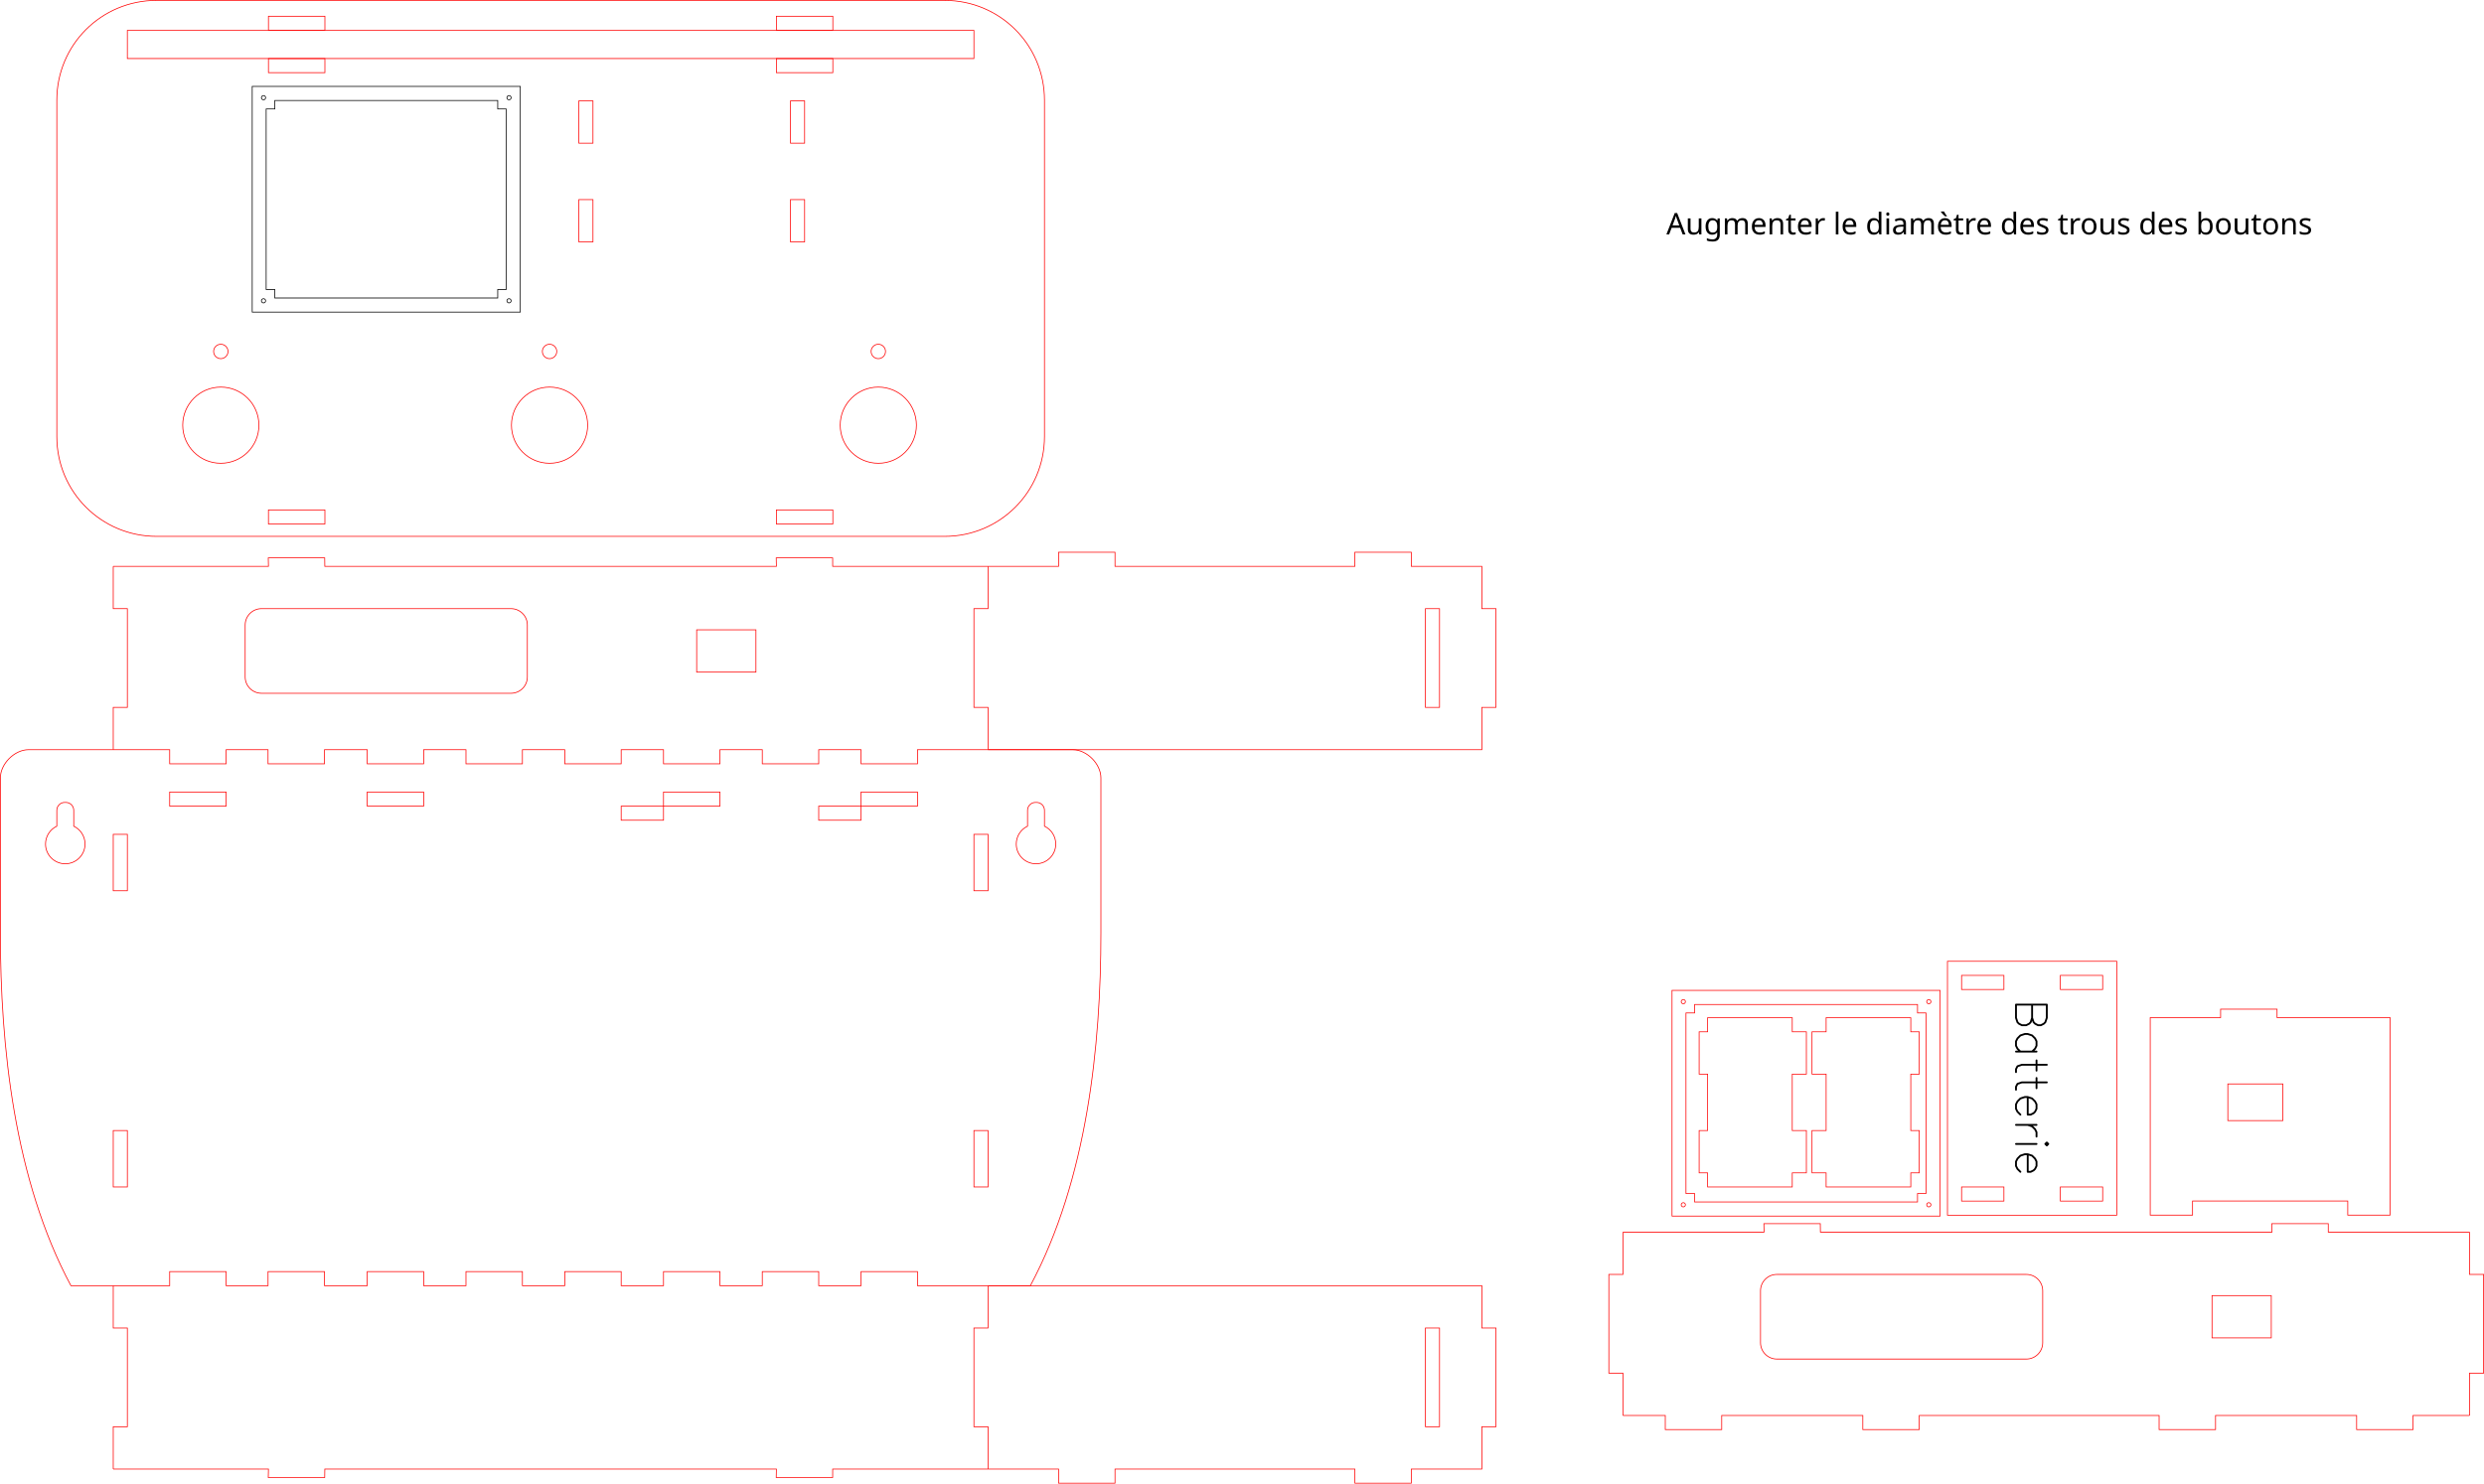
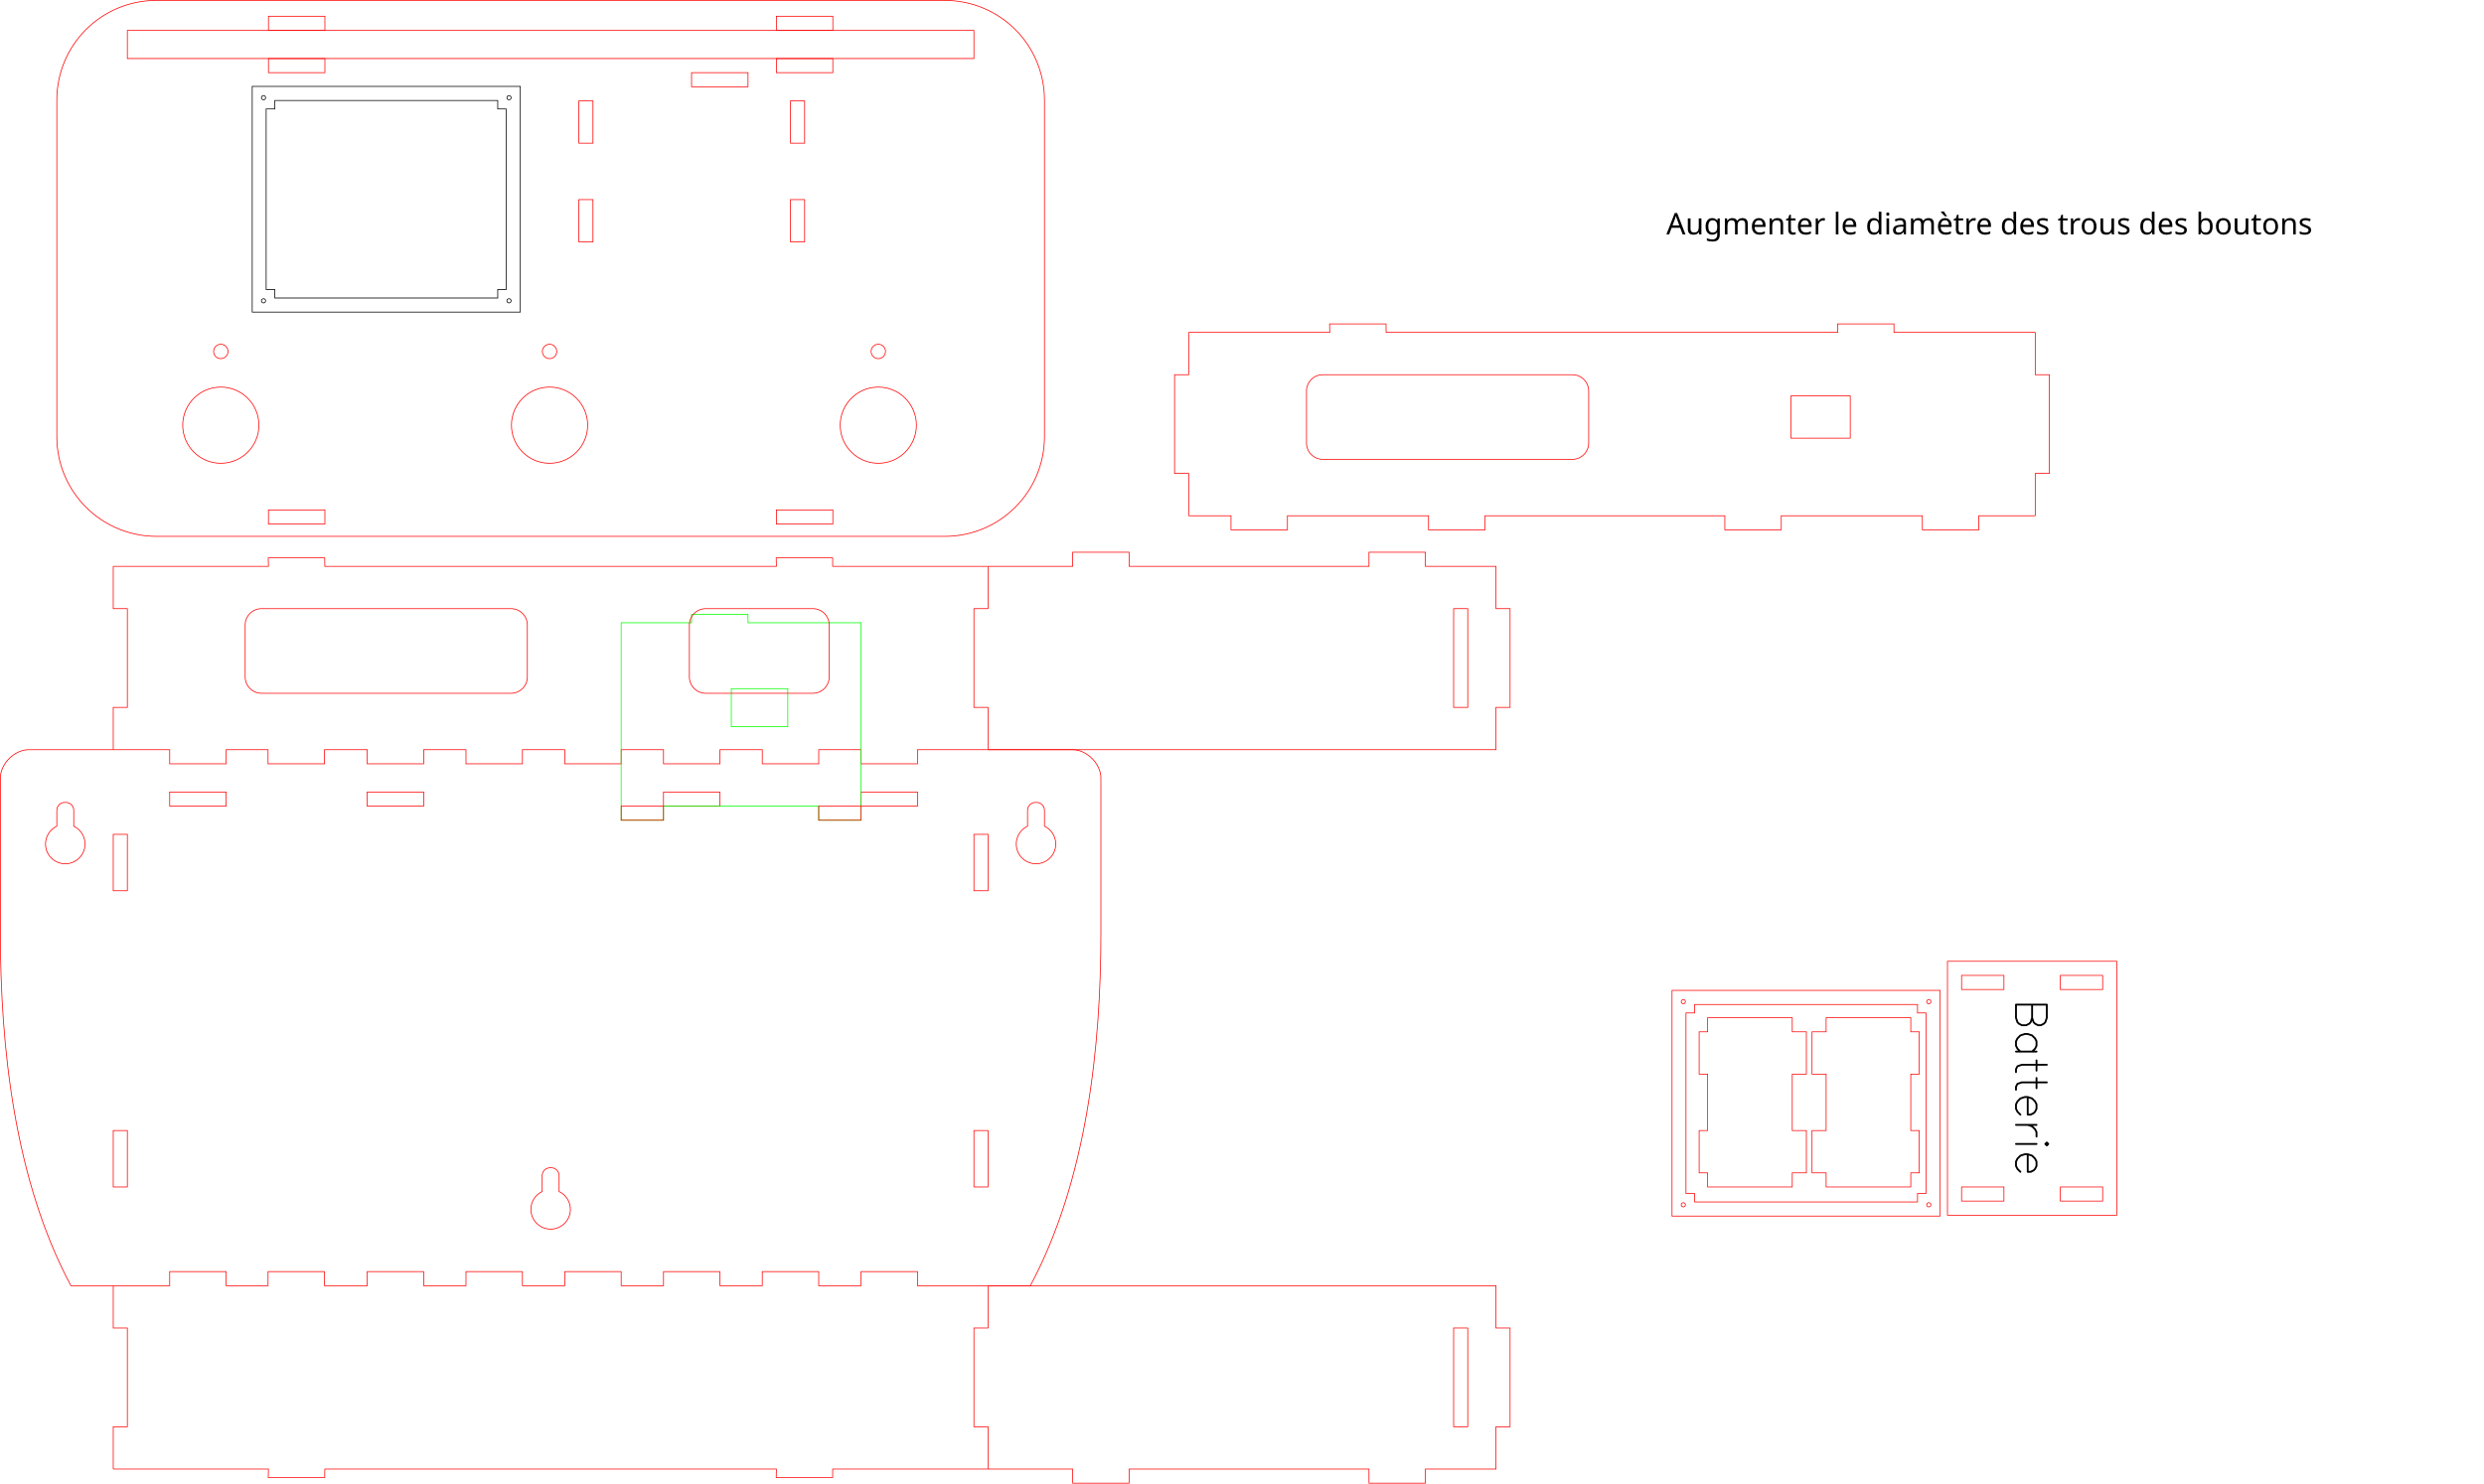
<svg xmlns="http://www.w3.org/2000/svg" xmlns:xlink="http://www.w3.org/1999/xlink" width="880.265mm" height="525.887mm" viewBox="0 0 880.265 525.887" version="1.1" id="svg5">
  <defs id="defs2" />
  <g id="layer1" transform="translate(48.3903, 62.114)">
    <text xml:space="preserve" style="font-size:10.583px;line-height:1.25;font-family:sans-serif;text-align:start;letter-spacing:0px;word-spacing:0px;text-anchor:start;stroke-width:0.265" x="542.142" y="20.978" id="text2019">
      <tspan style="text-align:start;text-anchor:start;stroke-width:0.265" x="542.142" y="20.978" id="tspan3493">Augmenter le diamètre des trous des boutons</tspan>
    </text>
    <g id="g_tag_id_4" class="g_tag_piece_box" transform="translate(-17.34762,169.64)" style="fill:none;stroke:#ff0000;stroke-width:0.265;stroke-miterlimit:4;stroke-dasharray:none" />
    <path id="use3966" style="vector-effect:none;fill:none;fill-opacity:1;fill-rule:evenodd;stroke:#ff0000;stroke-width:0.265;stroke-linecap:butt;stroke-linejoin:miter;stroke-miterlimit:4;stroke-dasharray:none;stroke-dashoffset:0;stroke-opacity:1" d="m 7.125,-61.982 c -19.602,0 -35.382,15.781 -35.382,35.382 V 92.636 c 0,19.602 15.781,35.382 35.382,35.382 h 279.235 c 19.602,0 35.382,-15.781 35.382,-35.382 V -26.599 c 0,-19.602 -15.78,-35.382 -35.382,-35.382 z M -3.258,-51.36 h 300 v 10 H -3.258 Z" />
    <g id="g1742" transform="translate(0,15)">
      <rect style="vector-effect:none;fill:none;fill-opacity:1;fill-rule:evenodd;stroke:#ff0000;stroke-width:0.265;stroke-linecap:butt;stroke-linejoin:miter;stroke-miterlimit:4;stroke-dasharray:none;stroke-dashoffset:0;stroke-opacity:1" id="rect4167-9" width="20.005" height="5" x="226.737" y="-71.36" ry="0" />
      <rect style="vector-effect:none;fill:none;fill-opacity:1;fill-rule:evenodd;stroke:#ff0000;stroke-width:0.265;stroke-linecap:butt;stroke-linejoin:miter;stroke-miterlimit:4;stroke-dasharray:none;stroke-dashoffset:0;stroke-opacity:1" id="rect4167-9-5" width="20.005" height="5" x="46.742" y="-71.36" ry="0" />
    </g>
    <g id="g2201" transform="translate(0,5)">
      <rect style="vector-effect:none;fill:none;fill-opacity:1;fill-rule:evenodd;stroke:#ff0000;stroke-width:0.265;stroke-linecap:butt;stroke-linejoin:miter;stroke-miterlimit:4;stroke-dasharray:none;stroke-dashoffset:0;stroke-opacity:1" id="rect7465" width="20.005" height="5" x="226.742" y="113.64" ry="0" />
      <rect style="vector-effect:none;fill:none;fill-opacity:1;fill-rule:evenodd;stroke:#ff0000;stroke-width:0.265;stroke-linecap:butt;stroke-linejoin:miter;stroke-miterlimit:4;stroke-dasharray:none;stroke-dashoffset:0;stroke-opacity:1" id="rect7467" width="20.005" height="5" x="46.742" y="113.64" ry="0" />
    </g>
    <g id="g_tag_id_3" class="g_tag_piece_box" transform="translate(36.74201,388.6402)" style="fill:none;stroke:#ff0000;stroke-width:0.265;stroke-miterlimit:4;stroke-dasharray:none">
      <path d="m -45,5 v 0 h 10 l 10,1.9e-4 v -5 h 20 v 5 L 9.857,5 V 0 h 20 v 5 0 l 15.143,1.9e-4 v -5 h 20 v 5 0 h 15 v -5 h 20 v 5 0 h 15 v -5 h 20 v 5 0 h 15 v -5 h 20 v 5 0 h 15 v -5 h 20 v 5 0 h 15 v -5 h 20 v 5 h 25" fill="transparent" id="path8" style="fill:none;stroke:#ff0000;stroke-width:0.265;stroke-miterlimit:4;stroke-dasharray:none" />
      <path d="m 265,5 v 0 10 0 l 7e-5,5 h -5 v 35 h 5 v 0 L 265,60 v 10" fill="transparent" id="path10" style="fill:none;stroke:#ff0000;stroke-width:0.265;stroke-miterlimit:4;stroke-dasharray:none" />
      <path d="m 265,70 h -55.054 l -0.005,3 h -20 l 0.059,-3 H 29.975 l -0.04,3 h -20 L 10,70 -45,70" fill="transparent" id="path12" style="fill:none;stroke:#ff0000;stroke-width:0.265;stroke-miterlimit:4;stroke-dasharray:none" />
      <path d="m -45,70 v 0 -10 0 l 6.8e-5,-5 h 5 v -35 h -5 v 0 L -45,15 V 5" fill="transparent" id="path14" style="fill:none;stroke:#ff0000;stroke-width:0.265;stroke-miterlimit:4;stroke-dasharray:none" />
    </g>
    <rect style="vector-effect:none;fill:none;fill-opacity:1;fill-rule:evenodd;stroke:#ff0000;stroke-width:0.265;stroke-linecap:butt;stroke-linejoin:miter;stroke-miterlimit:4;stroke-dasharray:none;stroke-dashoffset:0;stroke-opacity:1" id="rect3919" width="100" height="30" x="38.492" y="153.64" ry="5.795" />
    <g id="g3003" transform="translate(-280.2665,-314.476)" style="stroke:#000000">
      <path id="rect1399" style="opacity:1;vector-effect:none;fill:none;fill-opacity:1;fill-rule:evenodd;stroke:#000000;stroke-width:1;stroke-linecap:butt;stroke-linejoin:miter;stroke-miterlimit:4;stroke-dasharray:none;stroke-dashoffset:0;stroke-opacity:1" d="m 1332.345,1150.3 8e-4,11.339 -11.572,10e-5 v 241.889 l 11.572,-10e-5 5e-4,11.339 h 298.584 l -5e-4,-11.339 11.338,-5e-4 v -241.889 l -11.338,5e-4 -8e-4,-11.339 z" transform="matrix(0.2645833,0,0,0.2645833,-23.25799,-16.35977)" />
      <rect style="opacity:1;vector-effect:none;fill:none;fill-opacity:1;fill-rule:evenodd;stroke:#000000;stroke-width:0.265;stroke-linecap:butt;stroke-linejoin:miter;stroke-miterlimit:4;stroke-dasharray:none;stroke-dashoffset:0;stroke-opacity:1" id="rect905" width="95" height="80" x="321.259" y="282.99" />
      <circle style="fill:none;stroke:#000000;stroke-width:0.265;stroke-linecap:round;stroke-miterlimit:4;stroke-dasharray:none" id="path1051" cx="412.259" cy="286.99" r="0.75" />
      <circle style="fill:none;stroke:#000000;stroke-width:0.265;stroke-linecap:round;stroke-miterlimit:4;stroke-dasharray:none" id="circle1353" cx="325.259" cy="286.99" r="0.75" />
      <circle style="fill:none;stroke:#000000;stroke-width:0.265;stroke-linecap:round;stroke-miterlimit:4;stroke-dasharray:none" id="circle1355" cx="325.259" cy="358.99" r="0.75" />
      <circle style="fill:none;stroke:#000000;stroke-width:0.265;stroke-linecap:round;stroke-miterlimit:4;stroke-dasharray:none" id="circle1357" cx="412.259" cy="358.99" r="0.75" />
    </g>
    <g id="g3035" transform="translate(222.8732,5.965214)" style="stroke:#ff0000">
      <path id="path3023" style="opacity:1;vector-effect:none;fill:none;fill-opacity:1;fill-rule:evenodd;stroke:#ff0000;stroke-width:1;stroke-linecap:butt;stroke-linejoin:miter;stroke-miterlimit:4;stroke-dasharray:none;stroke-dashoffset:0;stroke-opacity:1" d="m 1332.345,1150.3 8e-4,11.339 -11.572,10e-5 v 241.889 l 11.572,-10e-5 5e-4,11.339 h 298.584 l -5e-4,-11.339 11.338,-5e-4 v -241.889 l -11.338,5e-4 -8e-4,-11.339 z" transform="matrix(0.2645833,0,0,0.2645833,-23.25799,-16.35977)" />
      <rect style="opacity:1;vector-effect:none;fill:none;fill-opacity:1;fill-rule:evenodd;stroke:#ff0000;stroke-width:0.265;stroke-linecap:butt;stroke-linejoin:miter;stroke-miterlimit:4;stroke-dasharray:none;stroke-dashoffset:0;stroke-opacity:1" id="rect3025" width="95" height="80" x="321.259" y="282.99" />
      <circle style="fill:none;stroke:#ff0000;stroke-width:0.265;stroke-linecap:round;stroke-miterlimit:4;stroke-dasharray:none" id="circle3027" cx="412.259" cy="286.99" r="0.75" />
      <circle style="fill:none;stroke:#ff0000;stroke-width:0.265;stroke-linecap:round;stroke-miterlimit:4;stroke-dasharray:none" id="circle3029" cx="325.259" cy="286.99" r="0.75" />
      <circle style="fill:none;stroke:#ff0000;stroke-width:0.265;stroke-linecap:round;stroke-miterlimit:4;stroke-dasharray:none" id="circle3031" cx="325.259" cy="358.99" r="0.75" />
      <circle style="fill:none;stroke:#ff0000;stroke-width:0.265;stroke-linecap:round;stroke-miterlimit:4;stroke-dasharray:none" id="circle3033" cx="412.259" cy="358.99" r="0.75" />
    </g>
    <circle style="fill:none;stroke:#ff0000;stroke-width:0.265" id="use3968" cx="29.86" cy="62.466" r="2.55" />
    <circle style="fill:none;stroke:#ff0000;stroke-width:0.265" id="use3970" cx="146.36" cy="62.466" r="2.55" />
    <circle style="fill:none;stroke:#ff0000;stroke-width:0.265" id="use3972" cx="262.86" cy="62.466" r="2.55" />
    <g id="g8699">
      <circle style="fill:none;stroke:#ff0000;stroke-width:0.265" id="use3974" cx="29.86" cy="88.603" r="13.5" />
      <circle style="fill:none;stroke:#ff0000;stroke-width:0.265" id="use3976" cx="146.36" cy="88.603" r="13.5" />
    </g>
    <circle style="fill:none;stroke:#ff0000;stroke-width:0.265" id="use3978" cx="262.86" cy="88.603" r="13.5" />
-     <g id="g1748" transform="translate(1.821199e-6,30.00003)">
-       <rect style="vector-effect:none;fill:none;fill-opacity:1;fill-rule:evenodd;stroke:#ff0000;stroke-width:0.265;stroke-linecap:butt;stroke-linejoin:miter;stroke-miterlimit:4;stroke-dasharray:none;stroke-dashoffset:0;stroke-opacity:1" id="rect1744" width="20.005" height="5" x="226.737" y="-71.36" ry="0" />
-       <rect style="vector-effect:none;fill:none;fill-opacity:1;fill-rule:evenodd;stroke:#ff0000;stroke-width:0.265;stroke-linecap:butt;stroke-linejoin:miter;stroke-miterlimit:4;stroke-dasharray:none;stroke-dashoffset:0;stroke-opacity:1" id="rect1746" width="20.005" height="5" x="46.742" y="-71.36" ry="0" />
-     </g>
    <use x="0" y="0" xlink:href="#g_tag_id_3" id="use2384" transform="matrix(1,0,0,-1,-3.0459972e-8,597.2805)" width="100%" height="100%" />
    <g id="g6025">
      <g id="g5754">
        <path id="rect1955" style="vector-effect:none;fill:none;fill-opacity:1;fill-rule:evenodd;stroke:#ff0000;stroke-width:0.265;stroke-linecap:butt;stroke-linejoin:miter;stroke-miterlimit:4;stroke-dasharray:none;stroke-dashoffset:0;stroke-opacity:1" d="m -25.45,222.322 c -1.556,0 -2.808,1.252 -2.808,2.808 v 5.624 c -2.442,1.158 -3.999,3.619 -4,6.323 -4e-5,3.866 3.134,7 7,7 3.866,5e-5 7,-3.134 7,-7 -1.1e-4,-2.704 -1.557,-5.165 -4,-6.324 v -5.622 c 0,-1.556 -1.252,-2.808 -2.808,-2.808 z" />
        <path style="fill:none;stroke:#ff0000;stroke-width:0.265px;stroke-linecap:butt;stroke-linejoin:miter;stroke-opacity:1" d="m -8.258,203.64 -30,1e-5 c -5,0 -10,5.01 -10,10 v 55 c 0,40 4.879,87.355 25,125 h 15" id="path4664" />
      </g>
      <rect style="opacity:1;vector-effect:none;fill:none;fill-opacity:1;fill-rule:evenodd;stroke:#ff0000;stroke-width:0.265;stroke-linecap:butt;stroke-linejoin:miter;stroke-miterlimit:4;stroke-dasharray:none;stroke-dashoffset:0;stroke-opacity:1" id="rect5456" width="5" height="20" x="-8.258" y="233.64" />
      <rect style="opacity:1;vector-effect:none;fill:none;fill-opacity:1;fill-rule:evenodd;stroke:#ff0000;stroke-width:0.265;stroke-linecap:butt;stroke-linejoin:miter;stroke-miterlimit:4;stroke-dasharray:none;stroke-dashoffset:0;stroke-opacity:1" id="rect5458" width="5" height="20" x="-8.258" y="338.64" />
    </g>
-     <g id="g6037" transform="matrix(-1,0,0,1,293.484,9e-6)">
-       <g id="g6031">
-         <path id="path6027" style="vector-effect:none;fill:none;fill-opacity:1;fill-rule:evenodd;stroke:#ff0000;stroke-width:0.265;stroke-linecap:butt;stroke-linejoin:miter;stroke-miterlimit:4;stroke-dasharray:none;stroke-dashoffset:0;stroke-opacity:1" d="m -25.45,222.322 c -1.556,0 -2.808,1.252 -2.808,2.808 v 5.624 c -2.442,1.158 -3.999,3.619 -4,6.323 -4e-5,3.866 3.134,7 7,7 3.866,5e-5 7,-3.134 7,-7 -1.1e-4,-2.704 -1.557,-5.165 -4,-6.324 v -5.622 c 0,-1.556 -1.252,-2.808 -2.808,-2.808 z" />
-         <path style="fill:none;stroke:#ff0000;stroke-width:0.265px;stroke-linecap:butt;stroke-linejoin:miter;stroke-opacity:1" d="m -8.258,203.64 -30,1e-5 c -5,0 -10,5.01 -10,10 v 55 c 0,40 4.879,87.355 25,125 h 15" id="path6029" />
-       </g>
-       <rect style="opacity:1;vector-effect:none;fill:none;fill-opacity:1;fill-rule:evenodd;stroke:#ff0000;stroke-width:0.265;stroke-linecap:butt;stroke-linejoin:miter;stroke-miterlimit:4;stroke-dasharray:none;stroke-dashoffset:0;stroke-opacity:1" id="rect6033" width="5" height="20" x="-8.258" y="233.64" />
-       <rect style="opacity:1;vector-effect:none;fill:none;fill-opacity:1;fill-rule:evenodd;stroke:#ff0000;stroke-width:0.265;stroke-linecap:butt;stroke-linejoin:miter;stroke-miterlimit:4;stroke-dasharray:none;stroke-dashoffset:0;stroke-opacity:1" id="rect6035" width="5" height="20" x="-8.258" y="338.64" />
-     </g>
+     <path id="path6027" style="vector-effect:none;fill:none;fill-opacity:1;fill-rule:evenodd;stroke:#ff0000;stroke-width:0.265;stroke-linecap:butt;stroke-linejoin:miter;stroke-miterlimit:4;stroke-dasharray:none;stroke-dashoffset:0;stroke-opacity:1" d="m 318.934,222.322 c 1.556,0 2.808,1.252 2.808,2.808 v 5.624 c 2.442,1.158 3.999,3.619 4,6.323 4e-5,3.866 -3.134,7 -7,7 -3.866,5e-5 -7,-3.134 -7,-7 1.1e-4,-2.704 1.557,-5.165 4,-6.324 v -5.622 c 0,-1.556 1.252,-2.808 2.808,-2.808 z" />
+     <path style="fill:none;stroke:#ff0000;stroke-width:0.265px;stroke-linecap:butt;stroke-linejoin:miter;stroke-opacity:1" d="m 301.742,203.64 30,1e-5 c 5,0 10,5.01 10,10 v 55 c 0,40 -4.879,87.355 -25,125 h -15" id="path6029" />
+     <rect style="vector-effect:none;fill:none;fill-opacity:1;fill-rule:evenodd;stroke:#ff0000;stroke-width:0.265;stroke-linecap:butt;stroke-linejoin:miter;stroke-miterlimit:4;stroke-dasharray:none;stroke-dashoffset:0;stroke-opacity:1" id="rect6033" width="5" height="20" x="-301.742" y="233.64" transform="scale(-1,1)" />
+     <rect style="vector-effect:none;fill:none;fill-opacity:1;fill-rule:evenodd;stroke:#ff0000;stroke-width:0.265;stroke-linecap:butt;stroke-linejoin:miter;stroke-miterlimit:4;stroke-dasharray:none;stroke-dashoffset:0;stroke-opacity:1" id="rect6035" width="5" height="20" x="-301.742" y="338.64" transform="scale(-1,1)" />
    <rect style="vector-effect:none;fill:none;fill-opacity:1;fill-rule:evenodd;stroke:#ff0000;stroke-width:0.265;stroke-linecap:butt;stroke-linejoin:miter;stroke-miterlimit:4;stroke-dasharray:none;stroke-dashoffset:0;stroke-opacity:1" id="rect6682" width="20.005" height="5" x="256.737" y="218.64" ry="0" />
    <rect style="vector-effect:none;fill:none;fill-opacity:1;fill-rule:evenodd;stroke:#ff0000;stroke-width:0.265;stroke-linecap:butt;stroke-linejoin:miter;stroke-miterlimit:4;stroke-dasharray:none;stroke-dashoffset:0;stroke-opacity:1" id="rect6684" width="20.005" height="5" x="11.742" y="218.64" ry="0" />
    <rect style="opacity:1;vector-effect:none;fill:none;fill-opacity:1;fill-rule:evenodd;stroke:#ff0000;stroke-width:0.265;stroke-linecap:butt;stroke-linejoin:miter;stroke-miterlimit:4;stroke-dasharray:none;stroke-dashoffset:0;stroke-opacity:1" id="rect6716" width="20" height="5" x="81.742" y="218.64" />
    <rect style="opacity:1;vector-effect:none;fill:none;fill-opacity:1;fill-rule:evenodd;stroke:#ff0000;stroke-width:0.265;stroke-linecap:butt;stroke-linejoin:miter;stroke-miterlimit:4;stroke-dasharray:none;stroke-dashoffset:0;stroke-opacity:1" id="rect6922" width="20" height="5" x="186.742" y="218.64" />
-     <g id="g10443" transform="translate(197.5722,319.8643)">
-       <rect style="vector-effect:none;fill:none;fill-opacity:1;fill-rule:evenodd;stroke:#ff0000;stroke-width:0.265;stroke-linecap:butt;stroke-linejoin:miter;stroke-miterlimit:4;stroke-dasharray:none;stroke-dashoffset:0;stroke-opacity:1" id="rect7988" width="100" height="30" x="377.92" y="69.776" ry="5.795" />
-       <g id="g10434">
-         <path d="m 329.17,119.776 h 5 l 10,-1.9e-4 v 5 h 20 v -5 l 14.857,1.9e-4 h 20 l 15.143,-1.9e-4 v 5 h 20 v -5 0 h 15 55 15 v 5 h 20 v -5 0 h 15 20 15 v 5 h 20 v -5 l 20,1.9e-4" fill="transparent" id="path7990" style="fill:none;stroke:#ff0000;stroke-width:0.265;stroke-miterlimit:4;stroke-dasharray:none" />
-         <path d="m 629.17,119.776 v 0 -10 0 l -7e-5,-5 h 5 v -35 h -5 v 0 l 7e-5,-5 v -10" fill="transparent" id="path7992" style="fill:none;stroke:#ff0000;stroke-width:0.265;stroke-miterlimit:4;stroke-dasharray:none" />
-         <path d="m 629.17,54.776 -50.054,-1.9e-4 -0.005,-3 h -20 l 0.059,3 h -160.025 l -0.04,-3 h -20 l 0.065,3 -50,1.9e-4" fill="transparent" id="path7994" style="fill:none;stroke:#ff0000;stroke-width:0.265;stroke-miterlimit:4;stroke-dasharray:none" />
-         <path d="m 329.17,54.776 v 0 10 0 l -7e-5,5 h -5 v 35 h 5 v 0 l 7e-5,5 v 10" fill="transparent" id="path7996" style="fill:none;stroke:#ff0000;stroke-width:0.265;stroke-miterlimit:4;stroke-dasharray:none" />
-       </g>
-       <rect style="opacity:1;vector-effect:none;fill:none;fill-opacity:1;fill-rule:evenodd;stroke:#ff0000;stroke-width:0.265;stroke-linecap:butt;stroke-linejoin:miter;stroke-miterlimit:4;stroke-dasharray:none;stroke-dashoffset:0;stroke-opacity:1" id="rect8000" width="21" height="15" x="537.92" y="77.276" />
+     <g id="g3116" transform="translate(376.1037,-82.9297)" style="stroke:#ff0000">
+       <path d="m -3.258,203.64 h 5 l 10,-1.9e-4 v 5 h 20 v -5 l 14.857,1.9e-4 h 20 l 15.143,-1.9e-4 v 5 h 20 v -5 0 h 15 55 15 v 5 h 20 v -5 0 h 15 20 15 v 5 h 20 v -5 l 20,1.9e-4" fill="transparent" id="path7990" style="fill:none;stroke:#ff0000;stroke-width:0.265;stroke-miterlimit:4;stroke-dasharray:none" />
+       <path d="m 296.742,203.64 v 0 -10 0 l -7e-5,-5 h 5 v -35 h -5 v 0 l 7e-5,-5 v -10" fill="transparent" id="path7992" style="fill:none;stroke:#ff0000;stroke-width:0.265;stroke-miterlimit:4;stroke-dasharray:none" />
+       <path d="m -3.258,138.64 v 0 10 0 l -7e-5,5 h -5 v 35 h 5 v 0 l 7e-5,5 v 10" fill="transparent" id="path7996" style="fill:none;stroke:#ff0000;stroke-width:0.265;stroke-miterlimit:4;stroke-dasharray:none" />
+       <rect style="vector-effect:none;fill:none;fill-opacity:1;fill-rule:evenodd;stroke:#ff0000;stroke-width:0.265;stroke-linecap:butt;stroke-linejoin:miter;stroke-miterlimit:4;stroke-dasharray:none;stroke-dashoffset:0;stroke-opacity:1" id="rect7988" width="100" height="30" x="38.492" y="153.64" ry="5.795" />
+       <path d="m 296.742,138.64 -50.054,-1.9e-4 -0.005,-3 h -20 l 0.059,3 H 66.717 l -0.04,-3 h -20 l 0.065,3 -50,1.9e-4" fill="transparent" id="path7994" style="fill:none;stroke:#ff0000;stroke-width:0.265;stroke-miterlimit:4;stroke-dasharray:none" />
+       <rect style="vector-effect:none;fill:none;fill-opacity:1;fill-rule:evenodd;stroke:#ff0000;stroke-width:0.265;stroke-linecap:butt;stroke-linejoin:miter;stroke-miterlimit:4;stroke-dasharray:none;stroke-dashoffset:0;stroke-opacity:1" id="rect8000" width="21" height="15" x="210.181" y="161.14" />
    </g>
-     <rect style="vector-effect:none;fill:none;fill-opacity:1;fill-rule:evenodd;stroke:#ff0000;stroke-width:0.265;stroke-linecap:butt;stroke-linejoin:miter;stroke-miterlimit:4;stroke-dasharray:none;stroke-dashoffset:0;stroke-opacity:1" id="rect8000-1" width="21" height="15" x="198.492" y="161.14" />
-     <g id="g13989" transform="translate(164.4578,86.43377)">
-       <rect style="vector-effect:none;fill:none;fill-opacity:1;fill-rule:evenodd;stroke:#ff0000;stroke-width:0.265;stroke-linecap:butt;stroke-linejoin:miter;stroke-miterlimit:4;stroke-dasharray:none;stroke-dashoffset:0;stroke-opacity:1" id="rect7124" width="19.5" height="13" x="576.638" y="235.681" />
-       <path id="rect8206" style="vector-effect:none;fill:none;fill-opacity:1;fill-rule:evenodd;stroke:#ff0000;stroke-width:0.265;stroke-linecap:butt;stroke-linejoin:miter;stroke-miterlimit:4;stroke-dasharray:none;stroke-dashoffset:0;stroke-opacity:1" d="m 574.079,209.18 v 3 h -24.941 v 65 5 h 15 v -5 h 55 v 5 h 15 v -5 -5.451 -59.549 h -40.054 v -3 z" />
+     <g id="g2814" style="stroke:#00ff00" transform="translate(-175.4372,-58.49121)">
+       <rect style="vector-effect:none;fill:none;fill-opacity:1;fill-rule:evenodd;stroke:#00ff00;stroke-width:0.265;stroke-linecap:butt;stroke-linejoin:miter;stroke-miterlimit:4;stroke-dasharray:none;stroke-dashoffset:0;stroke-opacity:1" id="rect7124" width="20" height="13.5" x="386.21" y="240.486" />
+       <path id="rect8206" style="vector-effect:none;fill:none;fill-opacity:1;fill-rule:evenodd;stroke:#00ff00;stroke-width:0.265;stroke-linecap:butt;stroke-linejoin:miter;stroke-miterlimit:4;stroke-dasharray:none;stroke-dashoffset:0;stroke-opacity:1" d="m 372.116,214.131 v 3 h -24.941 v 65 5 h 15 v -5 h 55 v 5 h 15 v -5 -5.451 -59.549 h -40.054 v -3 z" />
    </g>
    <rect style="opacity:1;vector-effect:none;fill:none;fill-opacity:1;fill-rule:evenodd;stroke:#ff0000;stroke-width:0.265;stroke-linecap:butt;stroke-linejoin:miter;stroke-miterlimit:4;stroke-dasharray:none;stroke-dashoffset:0;stroke-opacity:1" id="rect8584" width="15" height="5" x="171.742" y="223.64" />
    <rect style="opacity:1;vector-effect:none;fill:none;fill-opacity:1;fill-rule:evenodd;stroke:#ff0000;stroke-width:0.265;stroke-linecap:butt;stroke-linejoin:miter;stroke-miterlimit:4;stroke-dasharray:none;stroke-dashoffset:0;stroke-opacity:1" id="rect8586" width="14.995" height="5" x="241.742" y="223.64" />
-     <g id="g10829" transform="rotate(90,424.2421,261.1402)">
-       <g id="g_tag_id_5" class="g_tag_piece_box" transform="rotate(-90,494.6911,332.9492)" style="fill:none;stroke:#ff0000;stroke-width:0.265;stroke-miterlimit:4;stroke-dasharray:none">
-         <path d="m 444,140 v 0 0 l 25,1e-5 v -5 h 20 v 5 0 h 85 v -5 h 20 v 5 0 l 25,-1.9e-4 v 0 10 0 l 7e-5,5 h 5 v 35 h -5 v 0 l -7e-5,5 v 10 l -175,1.9e-4" fill="transparent" id="path17" style="fill:none;stroke:#ff0000;stroke-width:0.265;stroke-miterlimit:4;stroke-dasharray:none" />
-       </g>
-       <rect style="opacity:1;vector-effect:none;fill:none;fill-opacity:1;fill-rule:evenodd;stroke:#ff0000;stroke-width:0.265;stroke-linecap:butt;stroke-linejoin:miter;stroke-miterlimit:4;stroke-dasharray:none;stroke-dashoffset:0;stroke-opacity:1" id="rect10467" width="5" height="35" x="223.64" y="-351.742" transform="rotate(90)" />
+     <path d="m 301.742,138.64 v 0 0 l 30,1e-5 v -5 h 20 v 5 0 h 85 v -5 h 20 v 5 0 l 25,-1.9e-4 v 0 10 0 l 7e-5,5 h 5 v 35 h -5 v 0 l -7e-5,5 v 10 l -180,1.9e-4" fill="transparent" id="path17" style="fill:none;stroke:#ff0000;stroke-width:0.265;stroke-miterlimit:4;stroke-dasharray:none" />
+     <rect style="vector-effect:none;fill:none;fill-opacity:1;fill-rule:evenodd;stroke:#ff0000;stroke-width:0.265;stroke-linecap:butt;stroke-linejoin:miter;stroke-miterlimit:4;stroke-dasharray:none;stroke-dashoffset:0;stroke-opacity:1" id="rect10467" width="5" height="35" x="-471.742" y="-188.64" transform="scale(-1)" />
+     <g id="g10913" class="g_tag_piece_box" transform="matrix(1,0,0,-1,-142.258,598.6406)" style="fill:none;stroke:#ff0000;stroke-width:0.265;stroke-miterlimit:4;stroke-dasharray:none">
+       <path d="m 444,140 v 0 0 l 30,1e-5 v -5 h 20 v 5 0 h 85 v -5 h 20 v 5 0 l 25,-1.9e-4 v 0 10 0 l 7e-5,5 h 5 v 35 h -5 v 0 l -7e-5,5 v 10 l -180,1.9e-4" fill="transparent" id="path10911" style="fill:none;stroke:#ff0000;stroke-width:0.265;stroke-miterlimit:4;stroke-dasharray:none" />
    </g>
-     <g id="g10917" transform="matrix(0,-1,-1,0,685.3823,760.3824)">
-       <g id="g10913" class="g_tag_piece_box" transform="rotate(-90,494.6911,332.9492)" style="fill:none;stroke:#ff0000;stroke-width:0.265;stroke-miterlimit:4;stroke-dasharray:none">
-         <path d="m 444,140 v 0 0 l 25,1e-5 v -5 h 20 v 5 0 h 85 v -5 h 20 v 5 0 l 25,-1.9e-4 v 0 10 0 l 7e-5,5 h 5 v 35 h -5 v 0 l -7e-5,5 v 10 l -175,1.9e-4" fill="transparent" id="path10911" style="fill:none;stroke:#ff0000;stroke-width:0.265;stroke-miterlimit:4;stroke-dasharray:none" />
-       </g>
-       <rect style="opacity:1;vector-effect:none;fill:none;fill-opacity:1;fill-rule:evenodd;stroke:#ff0000;stroke-width:0.265;stroke-linecap:butt;stroke-linejoin:miter;stroke-miterlimit:4;stroke-dasharray:none;stroke-dashoffset:0;stroke-opacity:1" id="rect10915" width="5" height="35" x="223.64" y="-351.742" transform="rotate(90)" />
-     </g>
+     <rect style="vector-effect:none;fill:none;fill-opacity:1;fill-rule:evenodd;stroke:#ff0000;stroke-width:0.265;stroke-linecap:butt;stroke-linejoin:miter;stroke-miterlimit:4;stroke-dasharray:none;stroke-dashoffset:0;stroke-opacity:1" id="rect10915" width="5" height="35" x="-471.742" y="408.64" transform="scale(-1,1)" />
    <path id="rect11635" style="opacity:1;vector-effect:none;fill:none;fill-opacity:1;fill-rule:evenodd;stroke:#ff0000;stroke-width:0.265;stroke-linecap:butt;stroke-linejoin:miter;stroke-miterlimit:4;stroke-dasharray:none;stroke-dashoffset:0;stroke-opacity:1" d="m 556.742,298.64 v 5 h -3 v 15 h 3 l 2.8e-4,20 h -3 v 15 h 3 v 5 h 30 v -5 h 5 v -15 h -5 l -2.8e-4,-20 h 5 v -15 h -5 v -5 z" />
    <g id="g12471">
      <rect style="vector-effect:none;fill:none;fill-opacity:1;fill-rule:evenodd;stroke:#ff0000;stroke-width:0.265;stroke-linecap:butt;stroke-linejoin:miter;stroke-miterlimit:4;stroke-dasharray:none;stroke-dashoffset:0;stroke-opacity:1" id="rect11792" width="5" height="15" x="156.742" y="-26.36" />
      <rect style="vector-effect:none;fill:none;fill-opacity:1;fill-rule:evenodd;stroke:#ff0000;stroke-width:0.265;stroke-linecap:butt;stroke-linejoin:miter;stroke-miterlimit:4;stroke-dasharray:none;stroke-dashoffset:0;stroke-opacity:1" id="rect11794" width="5" height="15" x="156.742" y="8.64" />
      <rect style="vector-effect:none;fill:none;fill-opacity:1;fill-rule:evenodd;stroke:#ff0000;stroke-width:0.265;stroke-linecap:butt;stroke-linejoin:miter;stroke-miterlimit:4;stroke-dasharray:none;stroke-dashoffset:0;stroke-opacity:1" id="rect11876" width="5" height="15" x="231.742" y="-26.36" />
      <rect style="vector-effect:none;fill:none;fill-opacity:1;fill-rule:evenodd;stroke:#ff0000;stroke-width:0.265;stroke-linecap:butt;stroke-linejoin:miter;stroke-miterlimit:4;stroke-dasharray:none;stroke-dashoffset:0;stroke-opacity:1" id="rect11878" width="5" height="15" x="231.742" y="8.64" />
    </g>
    <g id="g12697" transform="rotate(90,354.242,296.1402)">
      <g id="g12687" transform="translate(185,-20)">
        <rect style="vector-effect:none;fill:none;fill-opacity:1;fill-rule:evenodd;stroke:#ff0000;stroke-width:0.265;stroke-linecap:butt;stroke-linejoin:miter;stroke-miterlimit:4;stroke-dasharray:none;stroke-dashoffset:0;stroke-opacity:1" id="rect12679" width="5" height="15" x="156.742" y="-26.36" />
        <rect style="vector-effect:none;fill:none;fill-opacity:1;fill-rule:evenodd;stroke:#ff0000;stroke-width:0.265;stroke-linecap:butt;stroke-linejoin:miter;stroke-miterlimit:4;stroke-dasharray:none;stroke-dashoffset:0;stroke-opacity:1" id="rect12681" width="5" height="15" x="156.742" y="8.64" />
        <rect style="vector-effect:none;fill:none;fill-opacity:1;fill-rule:evenodd;stroke:#ff0000;stroke-width:0.265;stroke-linecap:butt;stroke-linejoin:miter;stroke-miterlimit:4;stroke-dasharray:none;stroke-dashoffset:0;stroke-opacity:1" id="rect12683" width="5" height="15" x="231.742" y="-26.36" />
        <rect style="vector-effect:none;fill:none;fill-opacity:1;fill-rule:evenodd;stroke:#ff0000;stroke-width:0.265;stroke-linecap:butt;stroke-linejoin:miter;stroke-miterlimit:4;stroke-dasharray:none;stroke-dashoffset:0;stroke-opacity:1" id="rect12685" width="5" height="15" x="231.742" y="8.64" />
      </g>
      <rect style="opacity:1;vector-effect:none;fill:none;fill-opacity:1;fill-rule:evenodd;stroke:#ff0000;stroke-width:0.265;stroke-linecap:butt;stroke-linejoin:miter;stroke-miterlimit:4;stroke-dasharray:none;stroke-dashoffset:0;stroke-opacity:1" id="rect12689" width="90" height="60" x="336.742" y="-8.64" transform="scale(1,-1)" />
    </g>
    <path id="path12779" style="opacity:1;vector-effect:none;fill:none;fill-opacity:1;fill-rule:evenodd;stroke:#ff0000;stroke-width:0.265;stroke-linecap:butt;stroke-linejoin:miter;stroke-miterlimit:4;stroke-dasharray:none;stroke-dashoffset:0;stroke-opacity:1" d="m 628.742,358.641 v -5 h 3 v -15 h -3 l -2.8e-4,-20 h 3 v -15 h -3 v -5 h -30 v 5 h -5 v 15 h 5 l 2.8e-4,20 h -5 v 15 h 5 v 5 z" />
    <g style="fill:none;stroke:#000000;stroke-width:0.641;stroke-linecap:round;stroke-linejoin:round" id="g15526" transform="matrix(0,1.559198,-1.559198,0,949.803,-637.7566)">
      <g transform="translate(595.261,182.003)" id="g15524" style="stroke-width:0.641">
        <path d="M 220,662 V 0 m 0,662 h 284 l 94,-32 32,-32 32,-62 v -64 l -32,-62 -32,-32 -94,-32 m -284,0 h 284 l 94,-31 32,-31 32,-64 V 126 L 630,63 598,31.5 504,0 H 220" style="stroke-width:0.415in" transform="scale(0.0105833,-0.0105833)" id="path15508" />
        <path d="M 567,441 V 0 m 0,346 -63,64 -63,31 H 346 L 284,410 220,346 189,252 V 189 L 220,94.5 284,31.5 346,0 h 95 l 63,31.5 63,63" style="stroke-width:0.415in" transform="matrix(0.0105833,0,0,-0.0105833,7.00614,0)" id="path15510" />
        <path d="M 252,662 V 126 L 284,31.5 346,0 h 64 M 158,441 h 220" style="stroke-width:0.415in" transform="matrix(0.0105833,0,0,-0.0105833,13.335,0)" id="path15512" />
        <path d="M 252,662 V 126 L 284,31.5 346,0 h 64 M 158,441 h 220" style="stroke-width:0.415in" transform="matrix(0.0105833,0,0,-0.0105833,17.3354,0)" id="path15514" />
        <path d="m 189,252 h 378 v 63 l -31,63 -32,32 -63,31 H 346 L 284,410 220,346 189,252 V 189 L 220,94.5 284,31.5 346,0 h 95 l 63,31.5 63,63" style="stroke-width:0.415in" transform="matrix(0.0105833,0,0,-0.0105833,21.3359,0)" id="path15516" />
        <path d="M 220,441 V 0 m 0,252 32,94 63,64 63,31 h 94" style="stroke-width:0.415in" transform="matrix(0.0105833,0,0,-0.0105833,27.3367,0)" id="path15518" />
        <path d="m 189,662 31,-32 32,32 -32,31 -31,-31 M 220,441 V 0" style="stroke-width:0.415in" transform="matrix(0.0105833,0,0,-0.0105833,31.6758,0)" id="path15520" />
        <path d="m 189,252 h 378 v 63 l -31,63 -32,32 -63,31 H 346 L 284,410 220,346 189,252 V 189 L 220,94.5 284,31.5 346,0 h 95 l 63,31.5 63,63" style="stroke-width:0.415in" transform="matrix(0.0105833,0,0,-0.0105833,34.3428,0)" id="path15522" />
      </g>
    </g>
+     <rect style="vector-effect:none;fill:none;fill-opacity:1;fill-rule:evenodd;stroke:#ff0000;stroke-width:0.265;stroke-linecap:butt;stroke-linejoin:miter;stroke-miterlimit:4;stroke-dasharray:none;stroke-dashoffset:0;stroke-opacity:1" id="rect925" width="49.541" height="30" x="195.91" y="153.64" ry="5.795" />
+     <path id="path1339" style="vector-effect:none;fill:none;fill-opacity:1;fill-rule:evenodd;stroke:#ff0000;stroke-width:0.265;stroke-linecap:butt;stroke-linejoin:miter;stroke-miterlimit:4;stroke-dasharray:none;stroke-dashoffset:0;stroke-opacity:1" d="m 146.934,351.826 c 1.556,0 2.808,1.252 2.808,2.808 v 5.624 c 2.442,1.158 3.999,3.619 4,6.323 4e-5,3.866 -3.134,7 -7,7 -3.866,5e-5 -7,-3.134 -7,-7 1.1e-4,-2.704 1.557,-5.165 4,-6.324 v -5.622 c 0,-1.556 1.252,-2.808 2.808,-2.808 z" />
+     <g id="g3264">
+       <rect style="vector-effect:none;fill:none;fill-opacity:1;fill-rule:evenodd;stroke:#ff0000;stroke-width:0.265;stroke-linecap:butt;stroke-linejoin:miter;stroke-miterlimit:4;stroke-dasharray:none;stroke-dashoffset:0;stroke-opacity:1" id="rect1744" width="20.005" height="5" x="226.737" y="-41.36" ry="0" />
+       <rect style="vector-effect:none;fill:none;fill-opacity:1;fill-rule:evenodd;stroke:#ff0000;stroke-width:0.265;stroke-linecap:butt;stroke-linejoin:miter;stroke-miterlimit:4;stroke-dasharray:none;stroke-dashoffset:0;stroke-opacity:1" id="rect1746" width="20.005" height="5" x="46.742" y="-41.36" ry="0" />
+       <rect style="vector-effect:none;fill:none;fill-opacity:1;fill-rule:evenodd;stroke:#ff0000;stroke-width:0.265;stroke-linecap:butt;stroke-linejoin:miter;stroke-miterlimit:4;stroke-dasharray:none;stroke-dashoffset:0;stroke-opacity:1" id="rect3259" width="20.005" height="5" x="196.679" y="-36.36" ry="0" />
+     </g>
  </g>
</svg>
